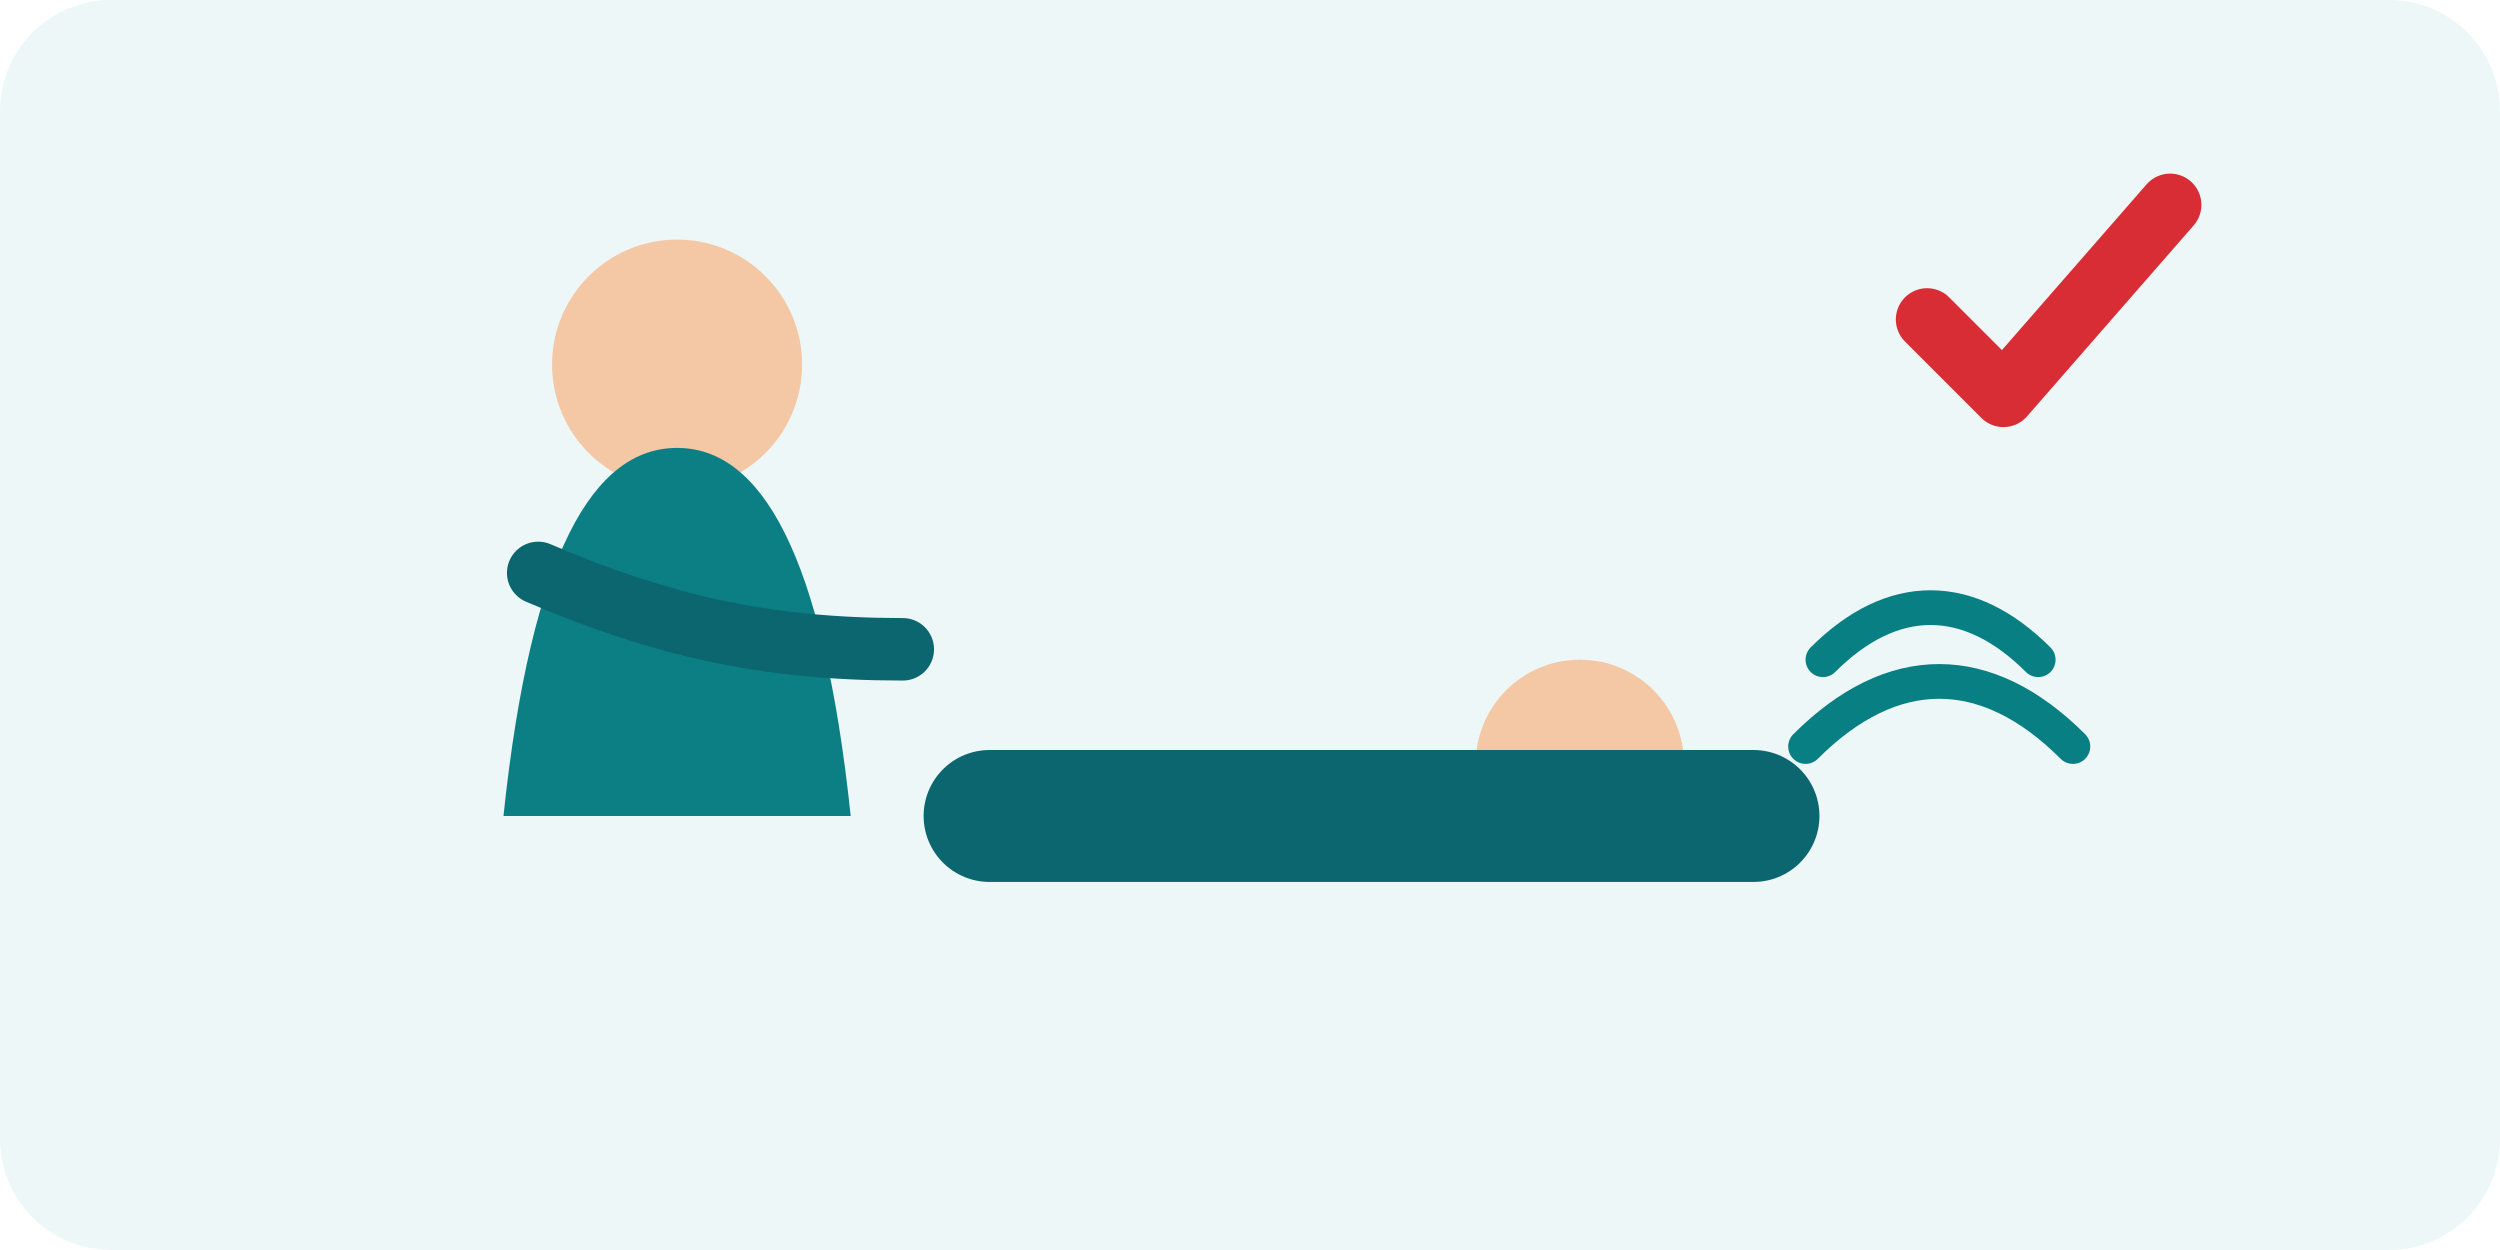
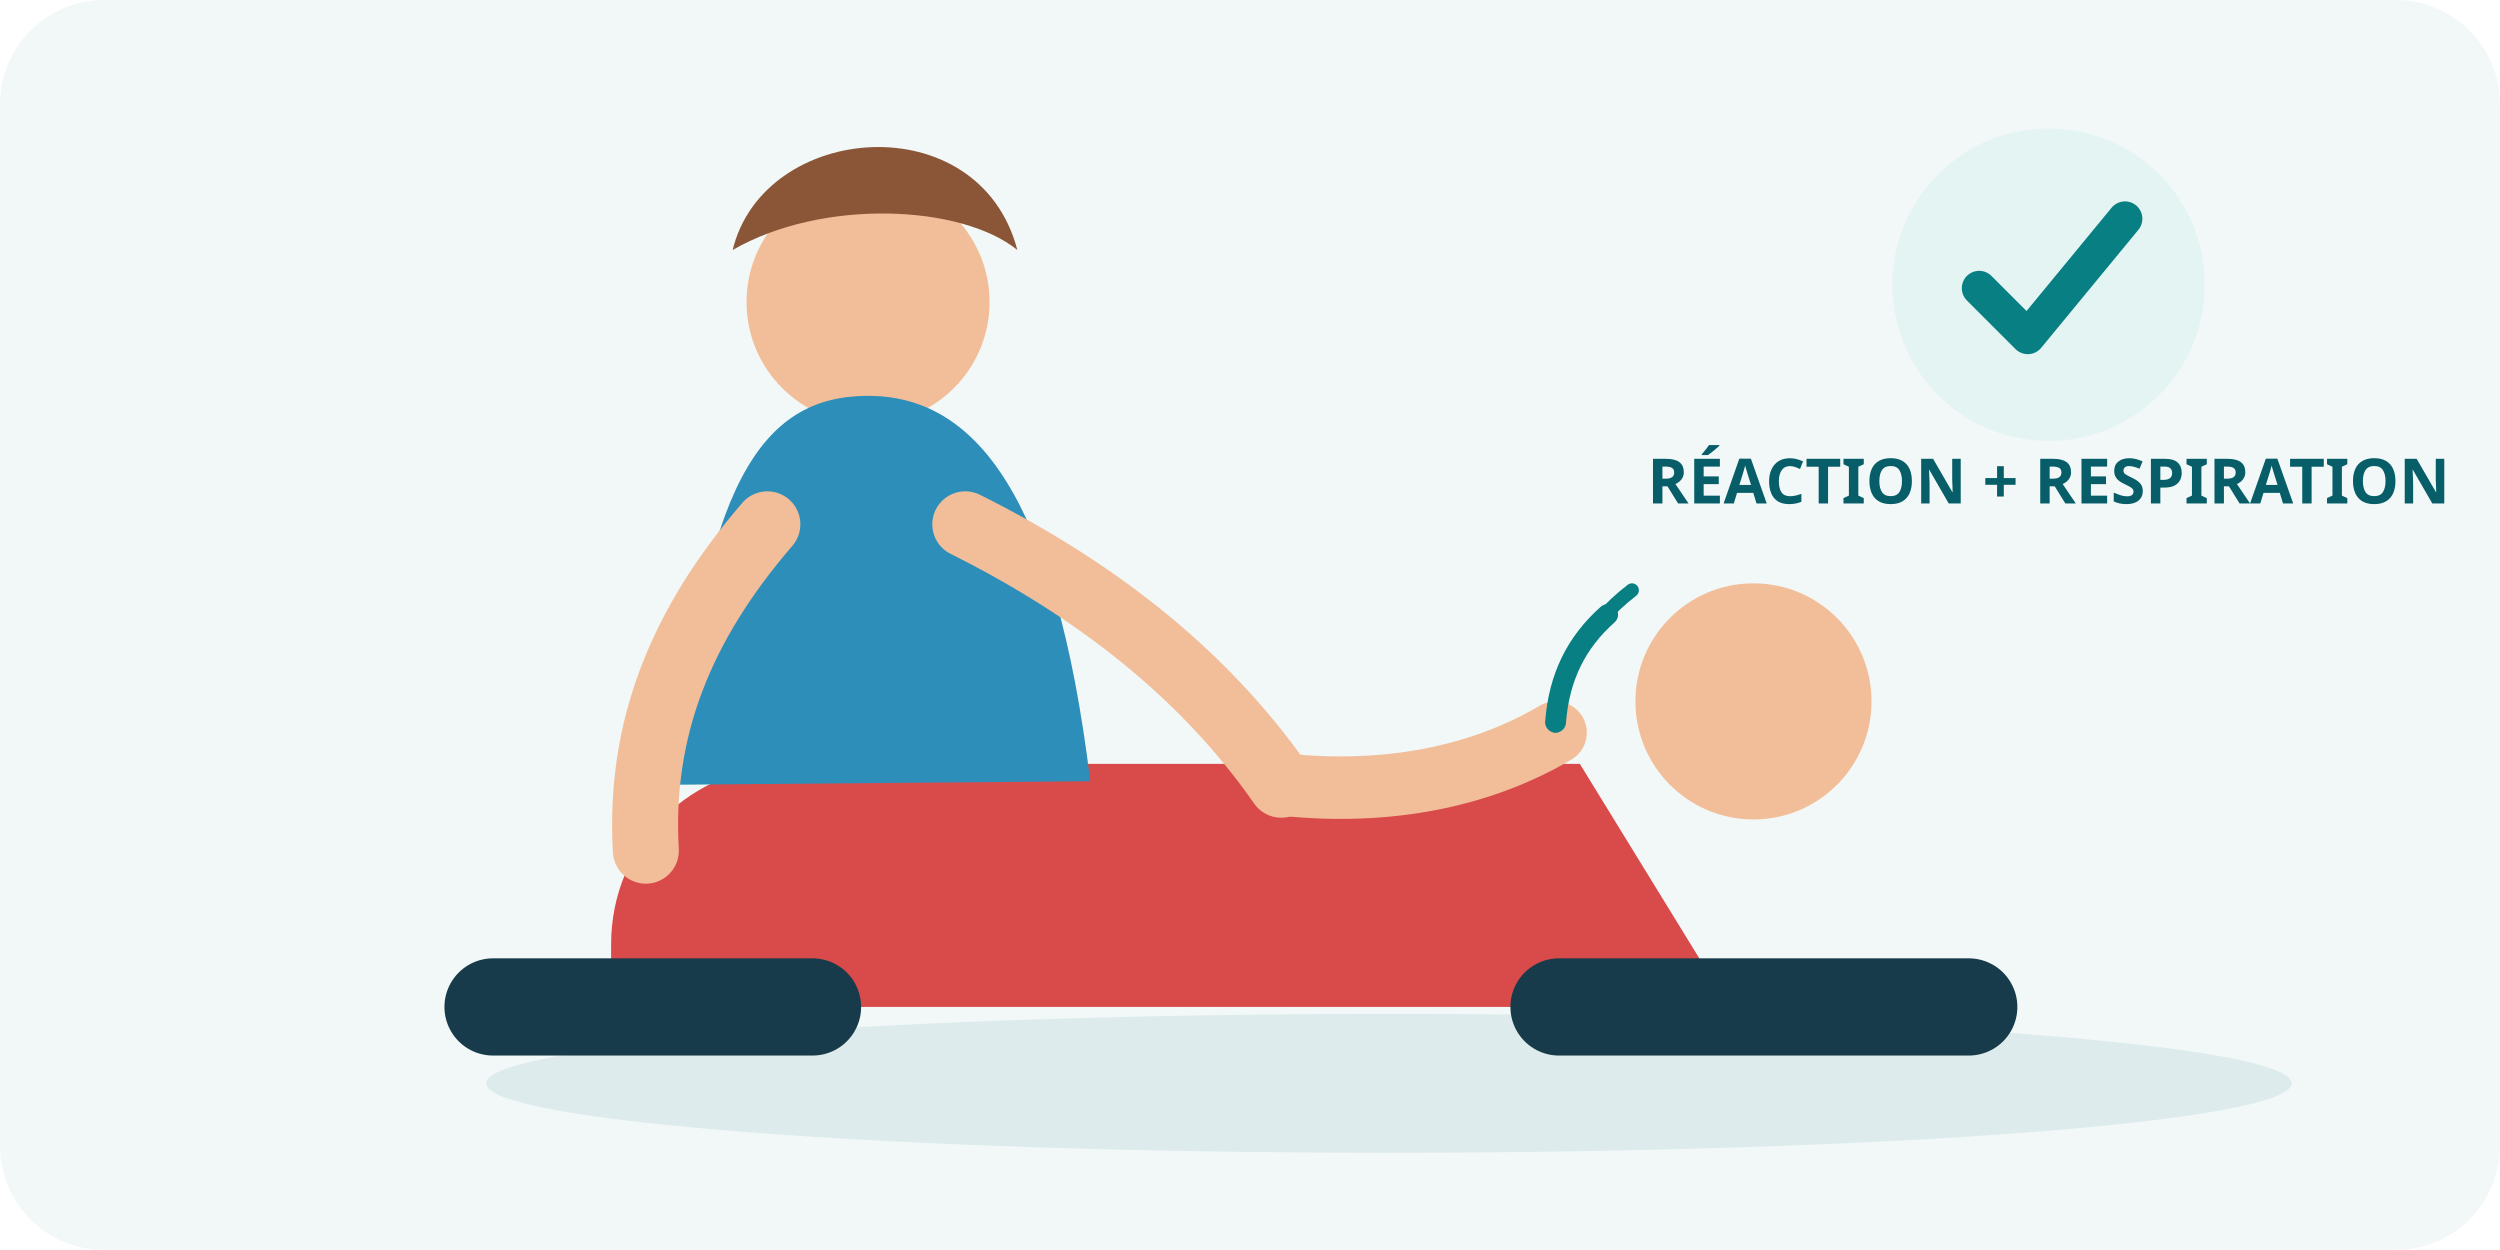
<svg xmlns="http://www.w3.org/2000/svg" viewBox="0 0 720 360">
-   <rect width="720" height="360" rx="32" fill="#EEF7F7" />
-   <circle cx="195" cy="105" r="36" fill="#F4C7A5" />
-   <path d="M145 235c8-76 26-106 50-106s42 30 50 106" fill="#0B7F83" />
-   <circle cx="455" cy="220" r="30" fill="#F4C7A5" />
-   <path d="M285 235h220" stroke="#0B6670" stroke-width="38" stroke-linecap="round" />
-   <path d="M155 165c35 15 65 22 105 22" stroke="#0B6670" stroke-width="18" stroke-linecap="round" />
-   <path d="M555 92l22 22 48-55" fill="none" stroke="#D92D36" stroke-width="18" stroke-linecap="round" stroke-linejoin="round" />
-   <path d="M525 190c20-20 42-20 62 0M520 215c25-25 52-25 77 0" fill="none" stroke="#087F83" stroke-width="10" stroke-linecap="round" />
+   <rect width="720" height="360" rx="30" fill="#F2F8F8" />
+   <ellipse cx="400" cy="312" rx="260" ry="20" fill="#DDEBEC" />
+   <circle cx="505" cy="202" r="34" fill="#F2BE99" />
+   <path d="M455 220h-225c-31 0-54 23-54 52v18h322z" fill="#D94A4A" />
+   <path d="M234 290h-92" stroke="#173B4A" stroke-width="28" stroke-linecap="round" />
+   <path d="M449 290h118" stroke="#173B4A" stroke-width="28" stroke-linecap="round" />
+   <circle cx="250" cy="87" r="35" fill="#F2BE99" />
+   <path d="M211 72c9-37 71-42 82 0-16-13-56-15-82 0z" fill="#8A5637" />
+   <path d="M195 226c7-86 24-112 55-112s54 29 64 111" fill="#2D8EBA" />
+   <path d="M221 151c-25 29-37 59-35 94" fill="none" stroke="#F2BE99" stroke-width="19" stroke-linecap="round" />
+   <path d="M278 151c36 18 68 42 91 75" fill="none" stroke="#F2BE99" stroke-width="19" stroke-linecap="round" />
+   <path d="M370 226c29 3 56-2 78-15" fill="none" stroke="#F2BE99" stroke-width="18" stroke-linecap="round" />
+   <path d="M463 177c-9 8-14 18-15 31" fill="none" stroke="#087F83" stroke-width="6" stroke-linecap="round" />
+   <path d="M470 170c-13 10-21 24-22 39" fill="none" stroke="#087F83" stroke-width="4" stroke-linecap="round" />
+   <circle cx="590" cy="82" r="45" fill="#E4F4F2" />
+   <path d="M570 83l14 14 28-34" fill="none" stroke="#087F83" stroke-width="10" stroke-linecap="round" stroke-linejoin="round" />
+   <text x="590" y="145" text-anchor="middle" font-family="sans-serif" font-size="18" font-weight="700" fill="#075E68">RÉACTION + RESPIRATION</text>
</svg>
